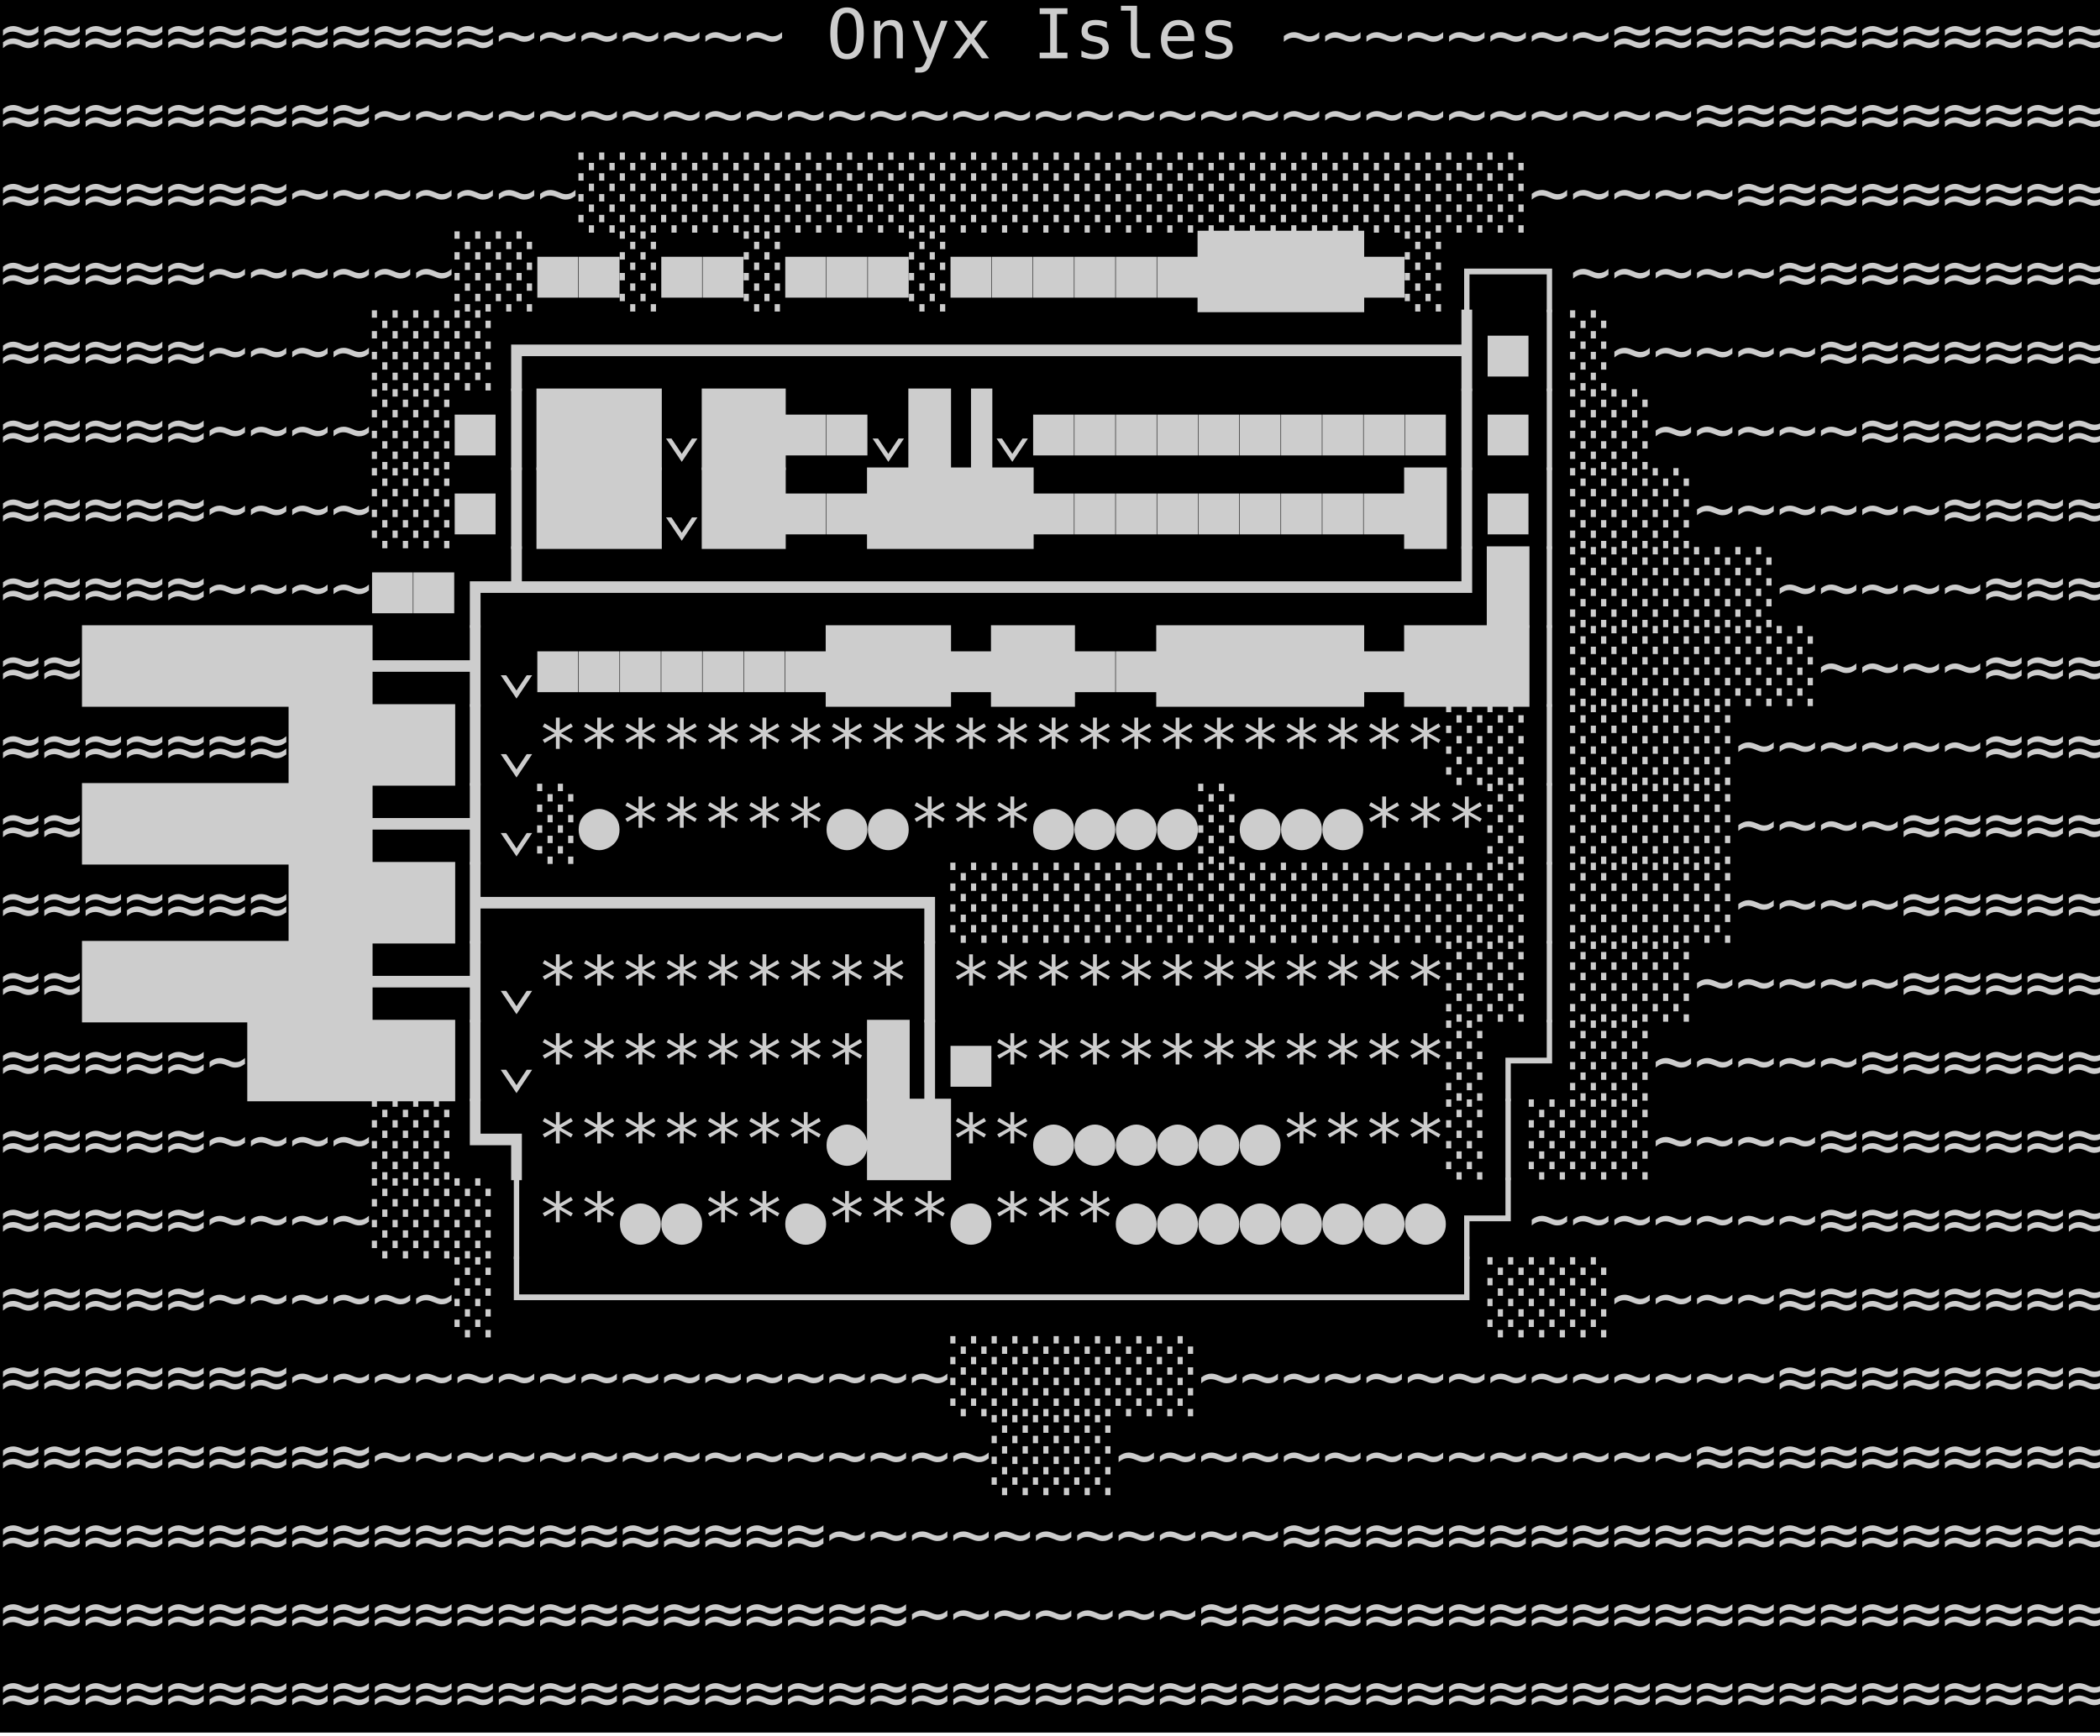
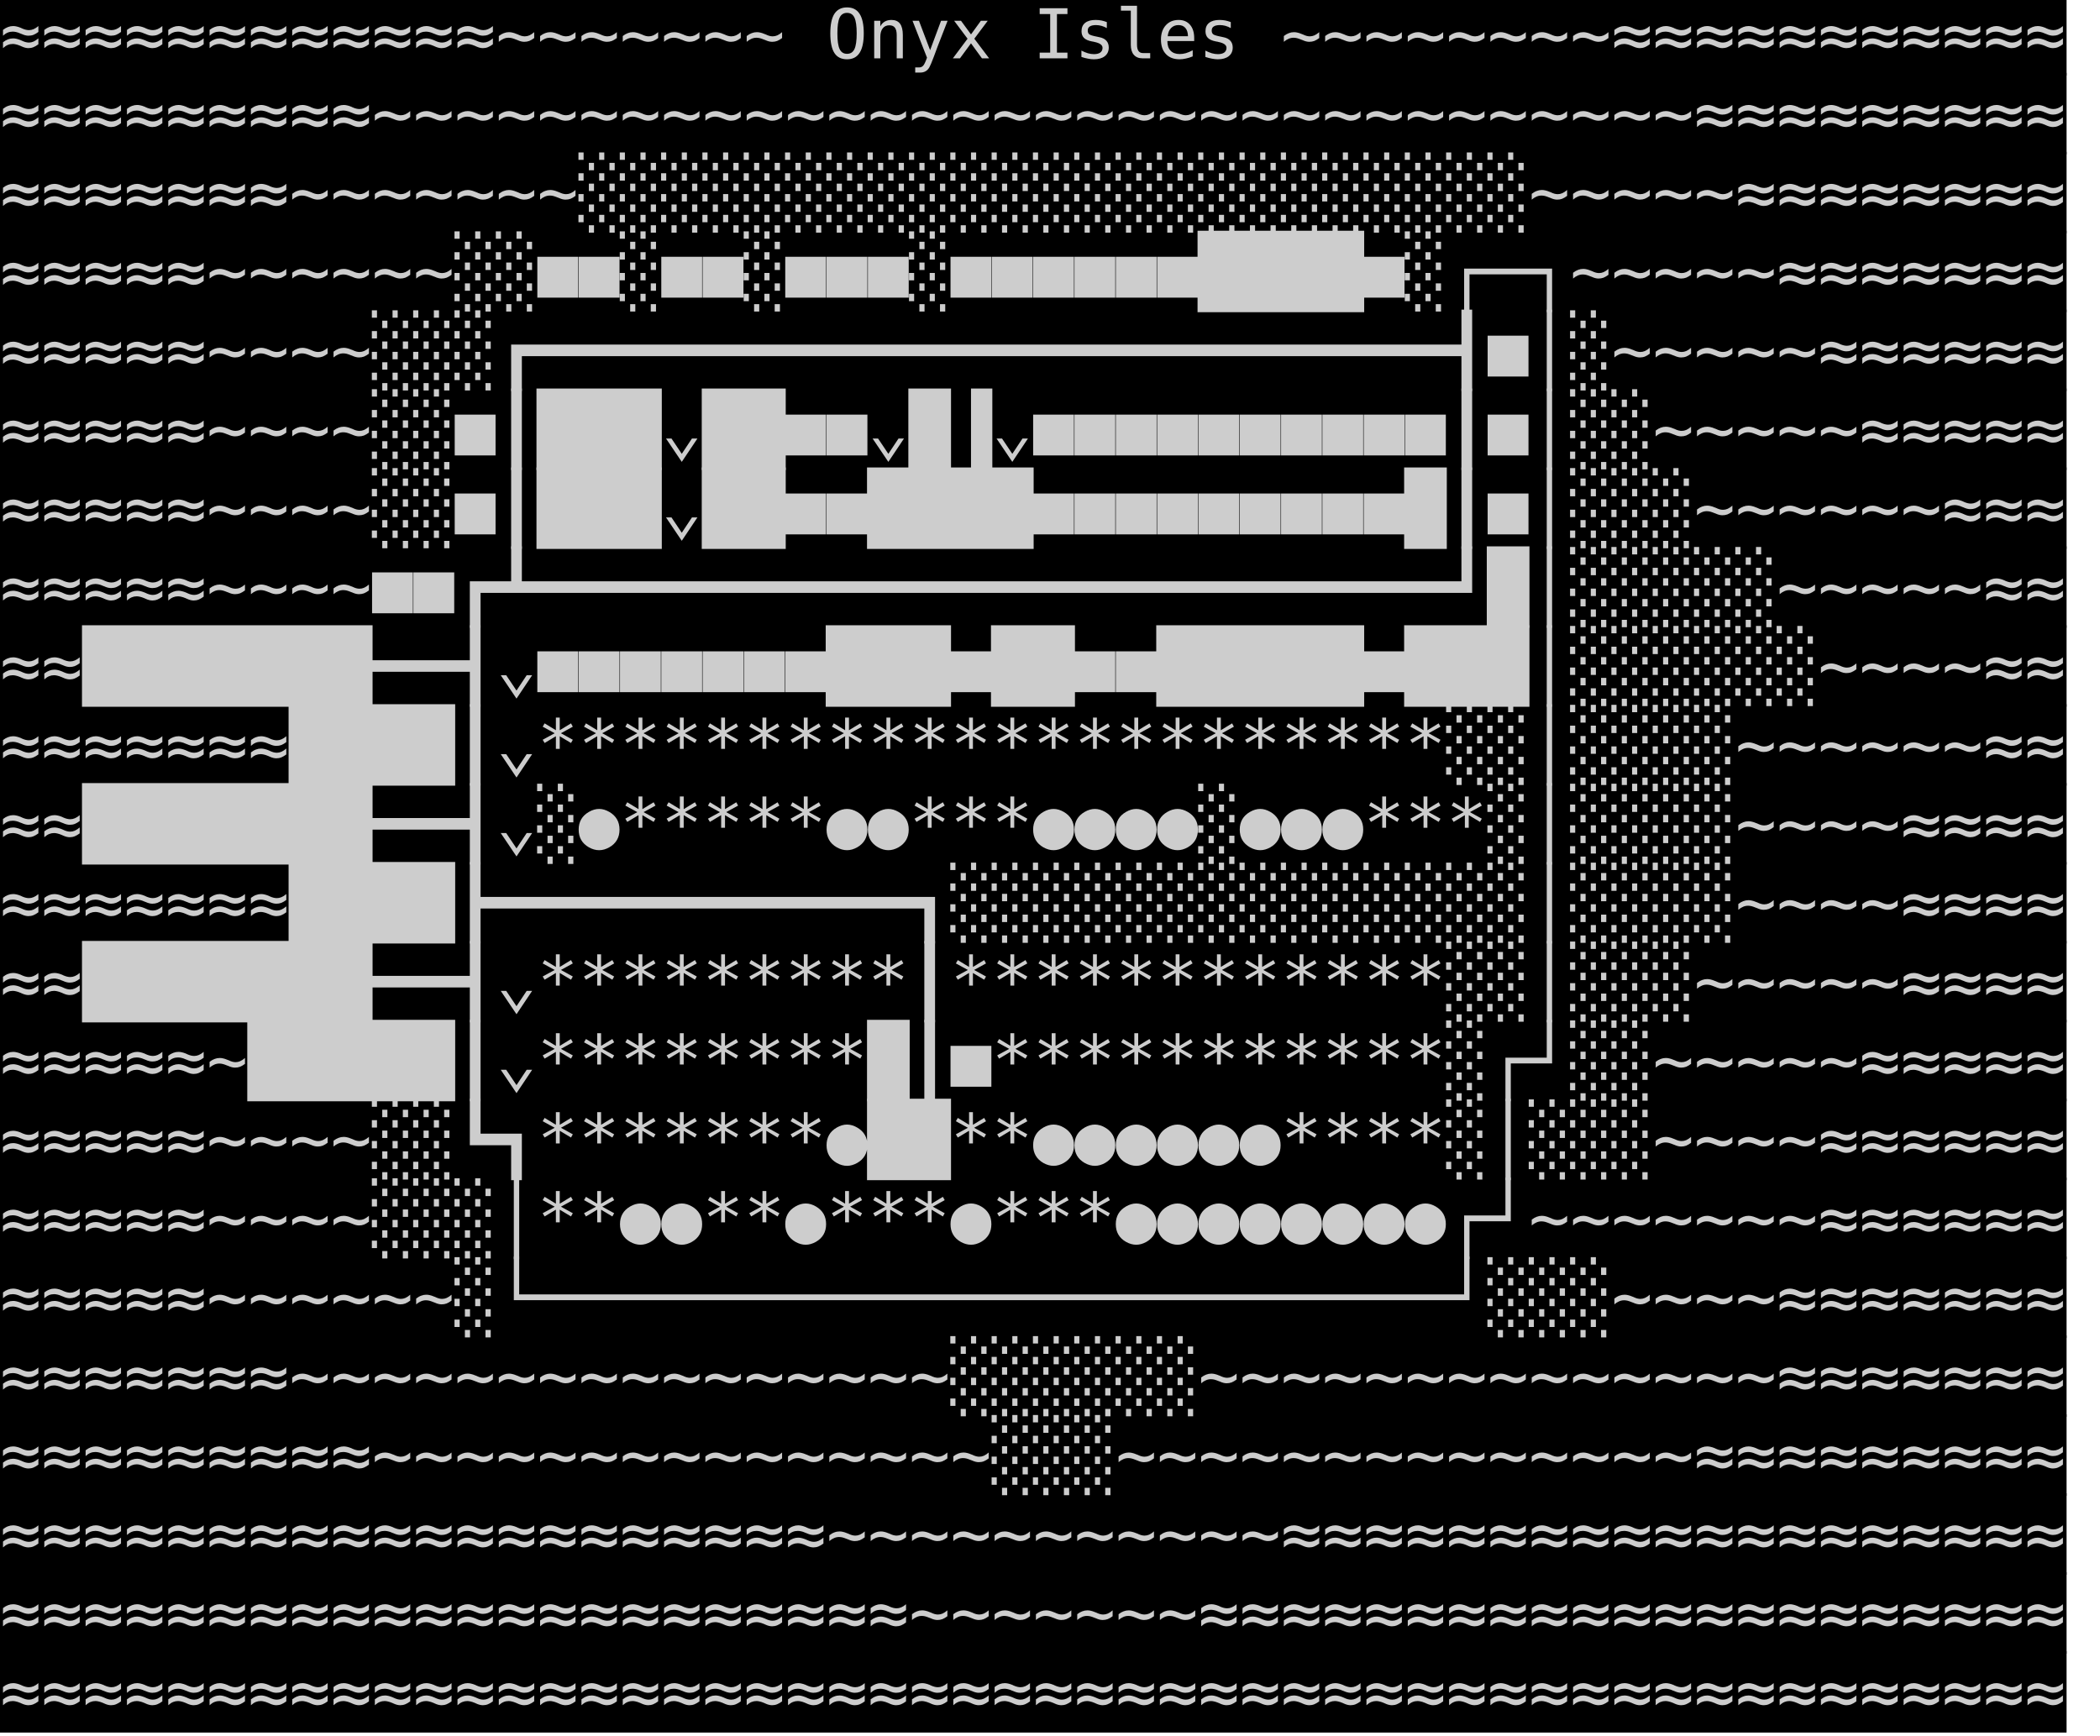
<svg xmlns="http://www.w3.org/2000/svg" version="1.1" width="306.0px" height="253.0px" viewBox="0 0 306.0 253.0" style="letter-spacing:0em;font-size:10px;font-family:'DejaVu Sans Mono';stroke:none">
-   <text y="8.5" x="0.0" style="fill:#000000">███████████████████████████████████████████████████</text>
-   <text y="20.0" x="0.0" style="fill:#000000">███████████████████████████████████████████████████</text>
-   <text y="31.5" x="0.0" style="fill:#000000">███████████████████████████████████████████████████</text>
-   <text y="43.0" x="0.0" style="fill:#000000">███████████████████████████████████████████████████</text>
-   <text y="54.5" x="0.0" style="fill:#000000">███████████████████████████████████████████████████</text>
-   <text y="66.0" x="0.0" style="fill:#000000">███████████████████████████████████████████████████</text>
-   <text y="77.5" x="0.0" style="fill:#000000">███████████████████████████████████████████████████</text>
-   <text y="89.0" x="0.0" style="fill:#000000">███████████████████████████████████████████████████</text>
-   <text y="100.5" x="0.0" style="fill:#000000">███████████████████████████████████████████████████</text>
-   <text y="112.0" x="0.0" style="fill:#000000">███████████████████████████████████████████████████</text>
-   <text y="123.5" x="0.0" style="fill:#000000">███████████████████████████████████████████████████</text>
-   <text y="135.0" x="0.0" style="fill:#000000">███████████████████████████████████████████████████</text>
-   <text y="146.5" x="0.0" style="fill:#000000">███████████████████████████████████████████████████</text>
-   <text y="158.0" x="0.0" style="fill:#000000">███████████████████████████████████████████████████</text>
-   <text y="169.5" x="0.0" style="fill:#000000">███████████████████████████████████████████████████</text>
-   <text y="181.0" x="0.0" style="fill:#000000">███████████████████████████████████████████████████</text>
-   <text y="192.5" x="0.0" style="fill:#000000">███████████████████████████████████████████████████</text>
-   <text y="204.0" x="0.0" style="fill:#000000">███████████████████████████████████████████████████</text>
-   <text y="215.5" x="0.0" style="fill:#000000">███████████████████████████████████████████████████</text>
-   <text y="227.0" x="0.0" style="fill:#000000">███████████████████████████████████████████████████</text>
-   <text y="238.5" x="0.0" style="fill:#000000">███████████████████████████████████████████████████</text>
-   <text y="250.0" x="0.0" style="fill:#000000">███████████████████████████████████████████████████</text>
-   <text y="8.5" x="0.0" style="fill:#cdcdcd">≈≈≈≈≈≈≈≈≈≈≈≈~~~~~~~ Onyx Isles ~~~~~~~~≈≈≈≈≈≈≈≈≈≈≈≈</text>
-   <text y="20.0" x="0.0" style="fill:#cdcdcd">≈≈≈≈≈≈≈≈≈~~~~~~~~~~~~~~~~~~~~~~~~~~~~~~~~≈≈≈≈≈≈≈≈≈≈</text>
-   <text y="31.5" x="0.0" style="fill:#cdcdcd">≈≈≈≈≈≈≈~~~~~~~░░░░░░░░░░░░░░░░░░░░░░░~~~~~≈≈≈≈≈≈≈≈≈</text>
-   <text y="43.0" x="0.0" style="fill:#cdcdcd">≈≈≈≈≈~~~~~~░░■■░■■░■■■░■■■■■■████■░┌─┐~~~~~≈≈≈≈≈≈≈≈</text>
-   <text y="54.5" x="0.0" style="fill:#cdcdcd">≈≈≈≈≈~~~~░░░┏━━━━━━━━━━━━━━━━━━━━━━┫■│░~~~~~≈≈≈≈≈≈≈</text>
-   <text y="66.0" x="0.0" style="fill:#cdcdcd">≈≈≈≈≈~~~~░░■┃███⌄██■■⌄█▐⌄■■■■■■■■■■┃■│░░~~~~~≈≈≈≈≈≈</text>
-   <text y="77.5" x="0.0" style="fill:#cdcdcd">≈≈≈≈≈~~~~░░■┃███⌄██■■████■■■■■■■■■█┃■│░░░~~~~~~≈≈≈≈</text>
-   <text y="89.0" x="0.0" style="fill:#cdcdcd">≈≈≈≈≈~~~~■■┏┻━━━━━━━━━━━━━━━━━━━━━━┛█│░░░░░~~~~~≈≈≈</text>
-   <text y="100.5" x="0.0" style="fill:#cdcdcd">≈≈███████━━┫⌄■■■■■■■███■██■■█████■███│░░░░░░~~~~≈≈≈</text>
-   <text y="112.0" x="0.0" style="fill:#cdcdcd">≈≈≈≈≈≈≈████┃⌄**********************░░│░░░░~~~~~~≈≈≈</text>
-   <text y="123.5" x="0.0" style="fill:#cdcdcd">≈≈███████━━┫⌄░●*****●●***●●●●░●●●***░│░░░░~~~~≈≈≈≈≈</text>
-   <text y="135.0" x="0.0" style="fill:#cdcdcd">≈≈≈≈≈≈≈████┣━━━━━━━━━━┓░░░░░░░░░░░░░░│░░░░~~~~≈≈≈≈≈</text>
-   <text y="146.5" x="0.0" style="fill:#cdcdcd">≈≈███████━━┫⌄*********┃************░░│░░░~~~~~≈≈≈≈≈</text>
-   <text y="158.0" x="0.0" style="fill:#cdcdcd">≈≈≈≈≈~█████┃⌄********█┃■***********░┌┘░░~~~~~≈≈≈≈≈≈</text>
-   <text y="169.5" x="0.0" style="fill:#cdcdcd">≈≈≈≈≈~~~~░░┗┓*******●██**●●●●●●****░│░░░~~~~≈≈≈≈≈≈≈</text>
-   <text y="181.0" x="0.0" style="fill:#cdcdcd">≈≈≈≈≈~~~~░░░│**●●**●***●***●●●●●●●●┌┘~~~~~~~≈≈≈≈≈≈≈</text>
-   <text y="192.5" x="0.0" style="fill:#cdcdcd">≈≈≈≈≈~~~~~~░└──────────────────────┘░░░~~~~≈≈≈≈≈≈≈≈</text>
-   <text y="204.0" x="0.0" style="fill:#cdcdcd">≈≈≈≈≈≈≈~~~~~~~~~~~~~~~~░░░░░░~~~~~~~~~~~~~~≈≈≈≈≈≈≈≈</text>
-   <text y="215.5" x="0.0" style="fill:#cdcdcd">≈≈≈≈≈≈≈≈≈~~~~~~~~~~~~~~~░░░~~~~~~~~~~~~~~≈≈≈≈≈≈≈≈≈≈</text>
-   <text y="227.0" x="0.0" style="fill:#cdcdcd">≈≈≈≈≈≈≈≈≈≈≈≈≈≈≈≈≈≈≈≈~~~~~~~~~~~≈≈≈≈≈≈≈≈≈≈≈≈≈≈≈≈≈≈≈≈</text>
-   <text y="238.5" x="0.0" style="fill:#cdcdcd">≈≈≈≈≈≈≈≈≈≈≈≈≈≈≈≈≈≈≈≈≈≈~~~~~~~≈≈≈≈≈≈≈≈≈≈≈≈≈≈≈≈≈≈≈≈≈≈</text>
-   <text y="250.0" x="0.0" style="fill:#cdcdcd">≈≈≈≈≈≈≈≈≈≈≈≈≈≈≈≈≈≈≈≈≈≈≈≈≈≈≈≈≈≈≈≈≈≈≈≈≈≈≈≈≈≈≈≈≈≈≈≈≈≈≈</text>
- </svg>
+   <text y="8.5" x="0.0" style="fill:#000000">██████████████████████████████████████████████████</text>
+ █<text y="20.0" x="0.0" style="fill:#000000">██████████████████████████████████████████████████</text>
+ █<text y="31.5" x="0.0" style="fill:#000000">██████████████████████████████████████████████████</text>
+ █<text y="43.0" x="0.0" style="fill:#000000">██████████████████████████████████████████████████</text>
+ █<text y="54.5" x="0.0" style="fill:#000000">██████████████████████████████████████████████████</text>
+ █<text y="66.0" x="0.0" style="fill:#000000">██████████████████████████████████████████████████</text>
+ █<text y="77.5" x="0.0" style="fill:#000000">██████████████████████████████████████████████████</text>
+ █<text y="89.0" x="0.0" style="fill:#000000">██████████████████████████████████████████████████</text>
+ █<text y="100.5" x="0.0" style="fill:#000000">██████████████████████████████████████████████████</text>
+ █<text y="112.0" x="0.0" style="fill:#000000">██████████████████████████████████████████████████</text>
+ █<text y="123.5" x="0.0" style="fill:#000000">██████████████████████████████████████████████████</text>
+ █<text y="135.0" x="0.0" style="fill:#000000">██████████████████████████████████████████████████</text>
+ █<text y="146.5" x="0.0" style="fill:#000000">██████████████████████████████████████████████████</text>
+ █<text y="158.0" x="0.0" style="fill:#000000">██████████████████████████████████████████████████</text>
+ █<text y="169.5" x="0.0" style="fill:#000000">██████████████████████████████████████████████████</text>
+ █<text y="181.0" x="0.0" style="fill:#000000">██████████████████████████████████████████████████</text>
+ █<text y="192.5" x="0.0" style="fill:#000000">██████████████████████████████████████████████████</text>
+ █<text y="204.0" x="0.0" style="fill:#000000">██████████████████████████████████████████████████</text>
+ █<text y="215.5" x="0.0" style="fill:#000000">██████████████████████████████████████████████████</text>
+ █<text y="227.0" x="0.0" style="fill:#000000">██████████████████████████████████████████████████</text>
+ █<text y="238.5" x="0.0" style="fill:#000000">██████████████████████████████████████████████████</text>
+ █<text y="250.0" x="0.0" style="fill:#000000">██████████████████████████████████████████████████</text>
+ █<text y="8.5" x="0.0" style="fill:#cdcdcd">≈≈≈≈≈≈≈≈≈≈≈≈~~~~~~~ Onyx Isles ~~~~~~~~≈≈≈≈≈≈≈≈≈≈≈</text>
+ ≈<text y="20.0" x="0.0" style="fill:#cdcdcd">≈≈≈≈≈≈≈≈≈~~~~~~~~~~~~~~~~~~~~~~~~~~~~~~~~≈≈≈≈≈≈≈≈≈</text>
+ ≈<text y="31.5" x="0.0" style="fill:#cdcdcd">≈≈≈≈≈≈≈~~~~~~~░░░░░░░░░░░░░░░░░░░░░░░~~~~~≈≈≈≈≈≈≈≈</text>
+ ≈<text y="43.0" x="0.0" style="fill:#cdcdcd">≈≈≈≈≈~~~~~~░░■■░■■░■■■░■■■■■■████■░┌─┐~~~~~≈≈≈≈≈≈≈</text>
+ ≈<text y="54.5" x="0.0" style="fill:#cdcdcd">≈≈≈≈≈~~~~░░░┏━━━━━━━━━━━━━━━━━━━━━━┫■│░~~~~~≈≈≈≈≈≈</text>
+ ≈<text y="66.0" x="0.0" style="fill:#cdcdcd">≈≈≈≈≈~~~~░░■┃███⌄██■■⌄█▐⌄■■■■■■■■■■┃■│░░~~~~~≈≈≈≈≈</text>
+ ≈<text y="77.5" x="0.0" style="fill:#cdcdcd">≈≈≈≈≈~~~~░░■┃███⌄██■■████■■■■■■■■■█┃■│░░░~~~~~~≈≈≈</text>
+ ≈<text y="89.0" x="0.0" style="fill:#cdcdcd">≈≈≈≈≈~~~~■■┏┻━━━━━━━━━━━━━━━━━━━━━━┛█│░░░░░~~~~~≈≈</text>
+ ≈<text y="100.5" x="0.0" style="fill:#cdcdcd">≈≈███████━━┫⌄■■■■■■■███■██■■█████■███│░░░░░░~~~~≈≈</text>
+ ≈<text y="112.0" x="0.0" style="fill:#cdcdcd">≈≈≈≈≈≈≈████┃⌄**********************░░│░░░░~~~~~~≈≈</text>
+ ≈<text y="123.5" x="0.0" style="fill:#cdcdcd">≈≈███████━━┫⌄░●*****●●***●●●●░●●●***░│░░░░~~~~≈≈≈≈</text>
+ ≈<text y="135.0" x="0.0" style="fill:#cdcdcd">≈≈≈≈≈≈≈████┣━━━━━━━━━━┓░░░░░░░░░░░░░░│░░░░~~~~≈≈≈≈</text>
+ ≈<text y="146.5" x="0.0" style="fill:#cdcdcd">≈≈███████━━┫⌄*********┃************░░│░░░~~~~~≈≈≈≈</text>
+ ≈<text y="158.0" x="0.0" style="fill:#cdcdcd">≈≈≈≈≈~█████┃⌄********█┃■***********░┌┘░░~~~~~≈≈≈≈≈</text>
+ ≈<text y="169.5" x="0.0" style="fill:#cdcdcd">≈≈≈≈≈~~~~░░┗┓*******●██**●●●●●●****░│░░░~~~~≈≈≈≈≈≈</text>
+ ≈<text y="181.0" x="0.0" style="fill:#cdcdcd">≈≈≈≈≈~~~~░░░│**●●**●***●***●●●●●●●●┌┘~~~~~~~≈≈≈≈≈≈</text>
+ ≈<text y="192.5" x="0.0" style="fill:#cdcdcd">≈≈≈≈≈~~~~~~░└──────────────────────┘░░░~~~~≈≈≈≈≈≈≈</text>
+ ≈<text y="204.0" x="0.0" style="fill:#cdcdcd">≈≈≈≈≈≈≈~~~~~~~~~~~~~~~~░░░░░░~~~~~~~~~~~~~~≈≈≈≈≈≈≈</text>
+ ≈<text y="215.5" x="0.0" style="fill:#cdcdcd">≈≈≈≈≈≈≈≈≈~~~~~~~~~~~~~~~░░░~~~~~~~~~~~~~~≈≈≈≈≈≈≈≈≈</text>
+ ≈<text y="227.0" x="0.0" style="fill:#cdcdcd">≈≈≈≈≈≈≈≈≈≈≈≈≈≈≈≈≈≈≈≈~~~~~~~~~~~≈≈≈≈≈≈≈≈≈≈≈≈≈≈≈≈≈≈≈</text>
+ ≈<text y="238.5" x="0.0" style="fill:#cdcdcd">≈≈≈≈≈≈≈≈≈≈≈≈≈≈≈≈≈≈≈≈≈≈~~~~~~~≈≈≈≈≈≈≈≈≈≈≈≈≈≈≈≈≈≈≈≈≈</text>
+ ≈<text y="250.0" x="0.0" style="fill:#cdcdcd">≈≈≈≈≈≈≈≈≈≈≈≈≈≈≈≈≈≈≈≈≈≈≈≈≈≈≈≈≈≈≈≈≈≈≈≈≈≈≈≈≈≈≈≈≈≈≈≈≈≈</text>
+ ≈</svg>
